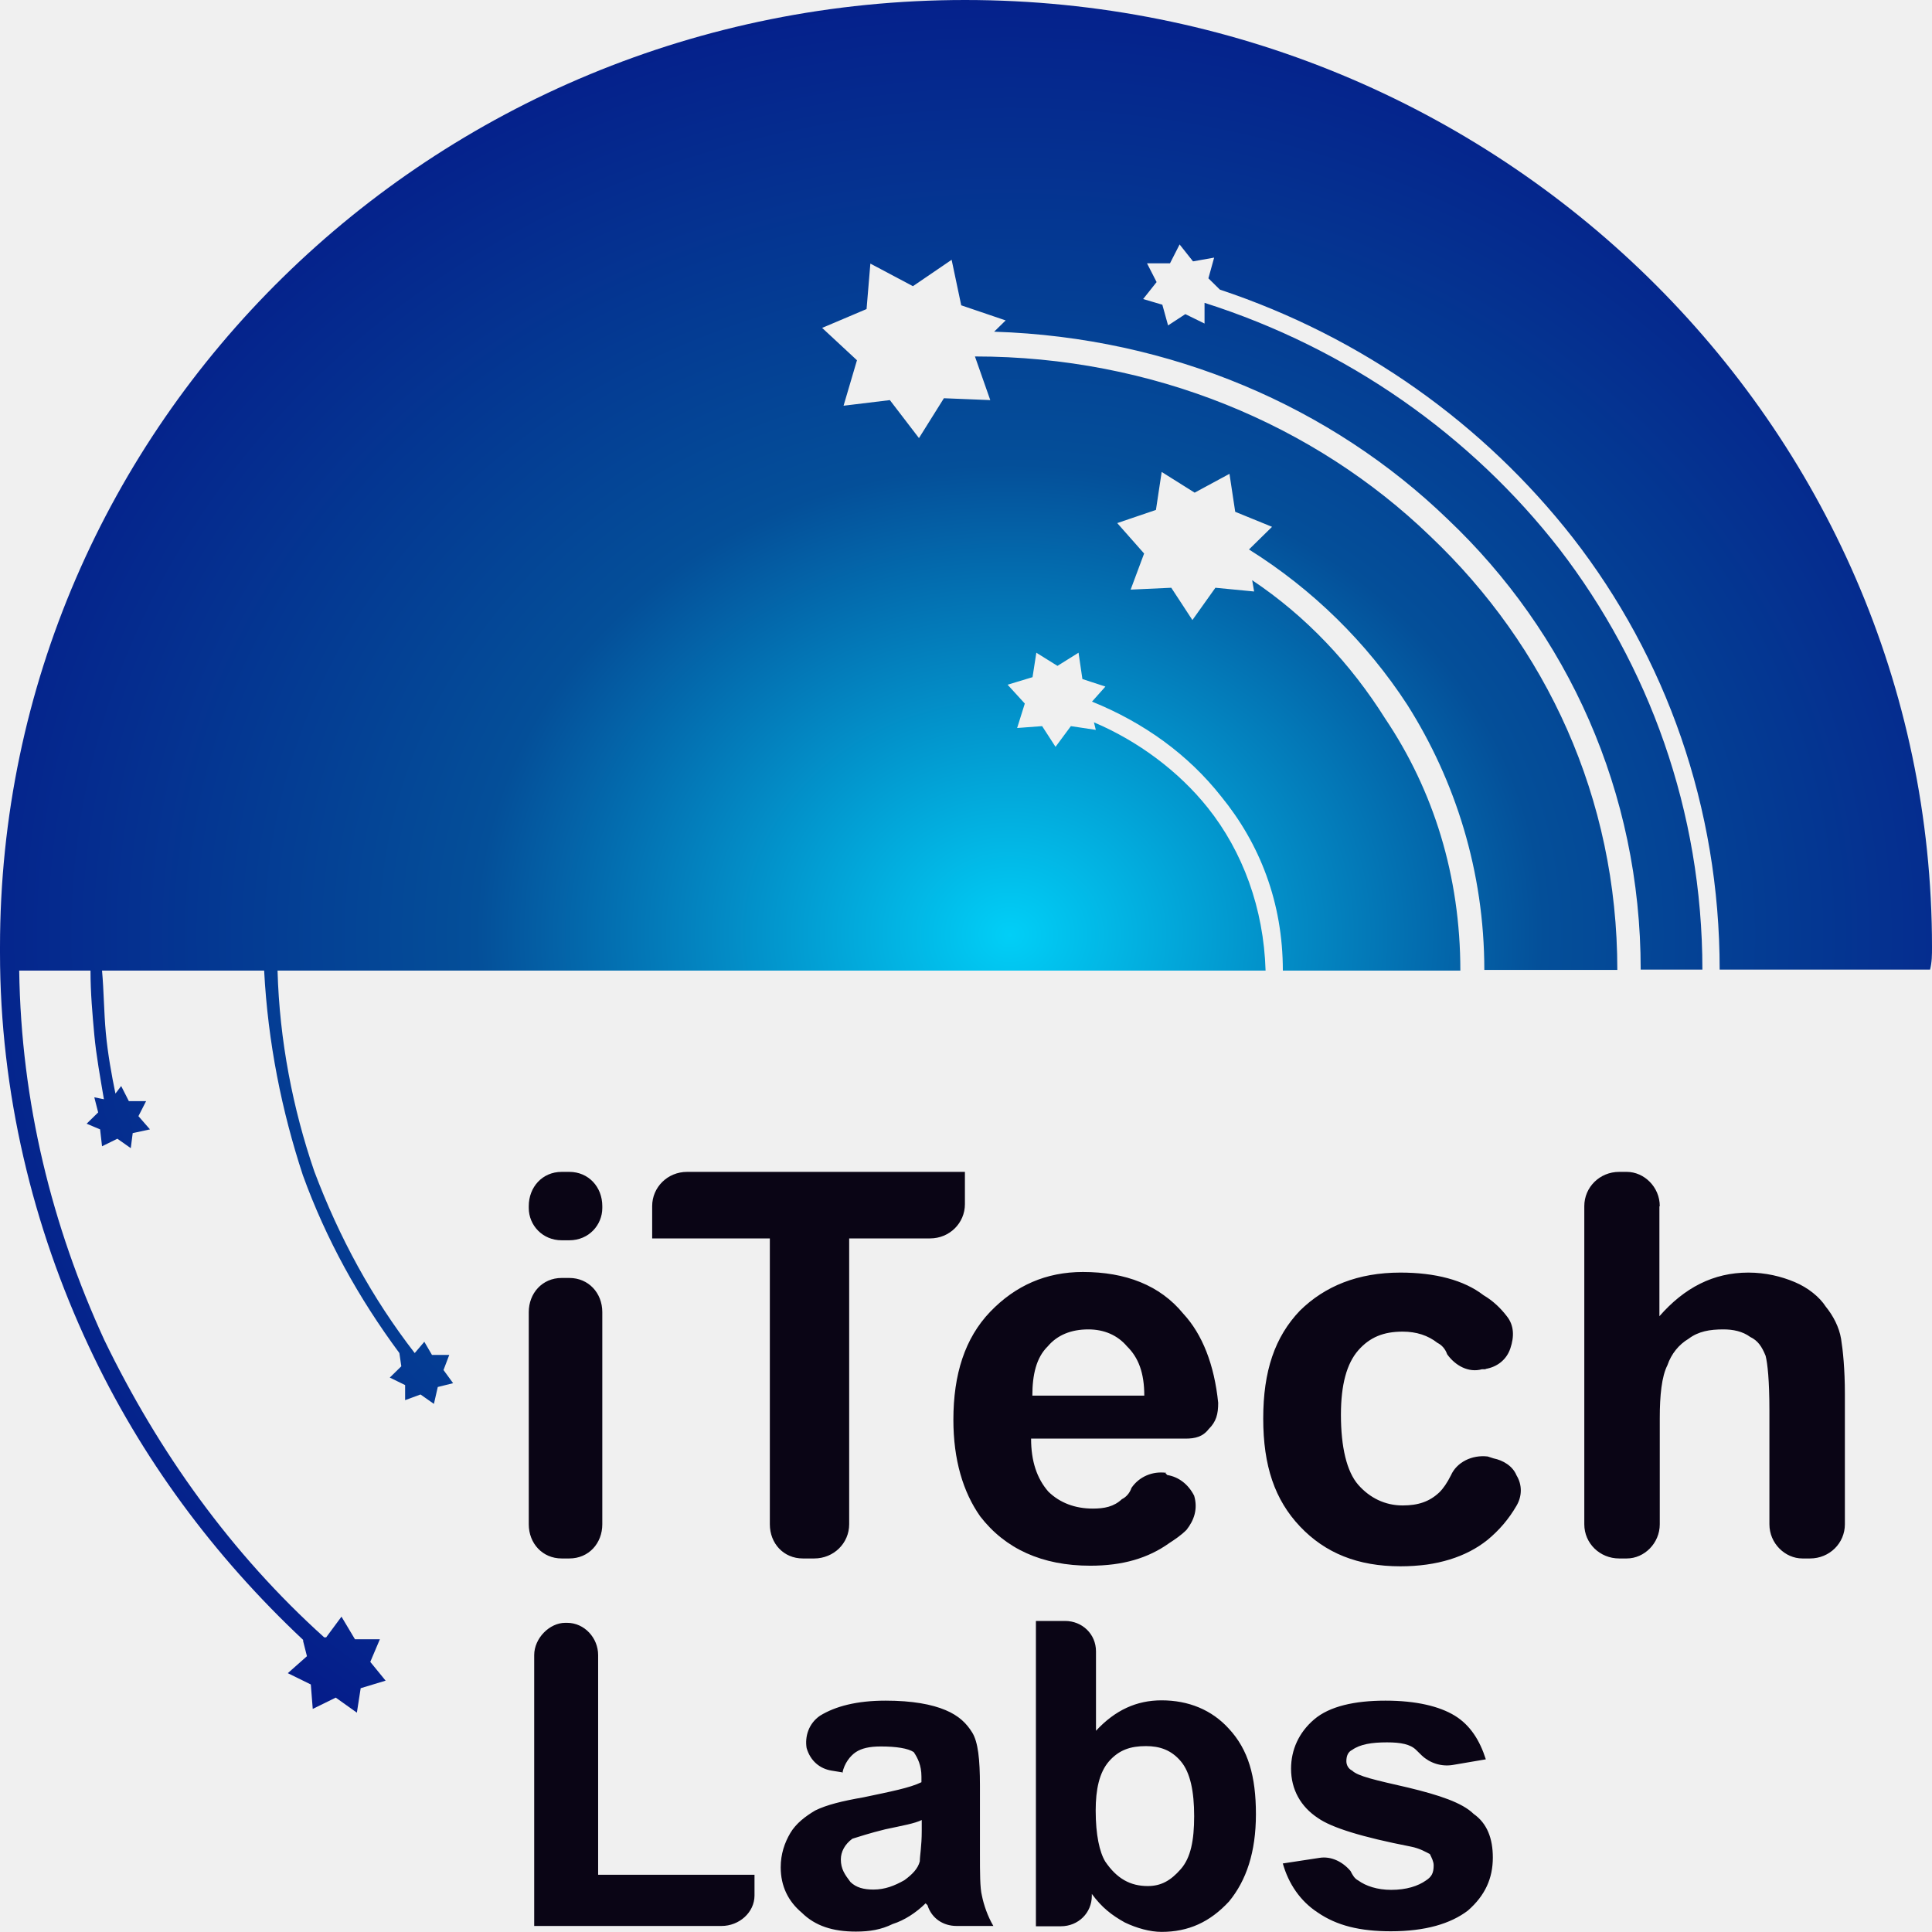
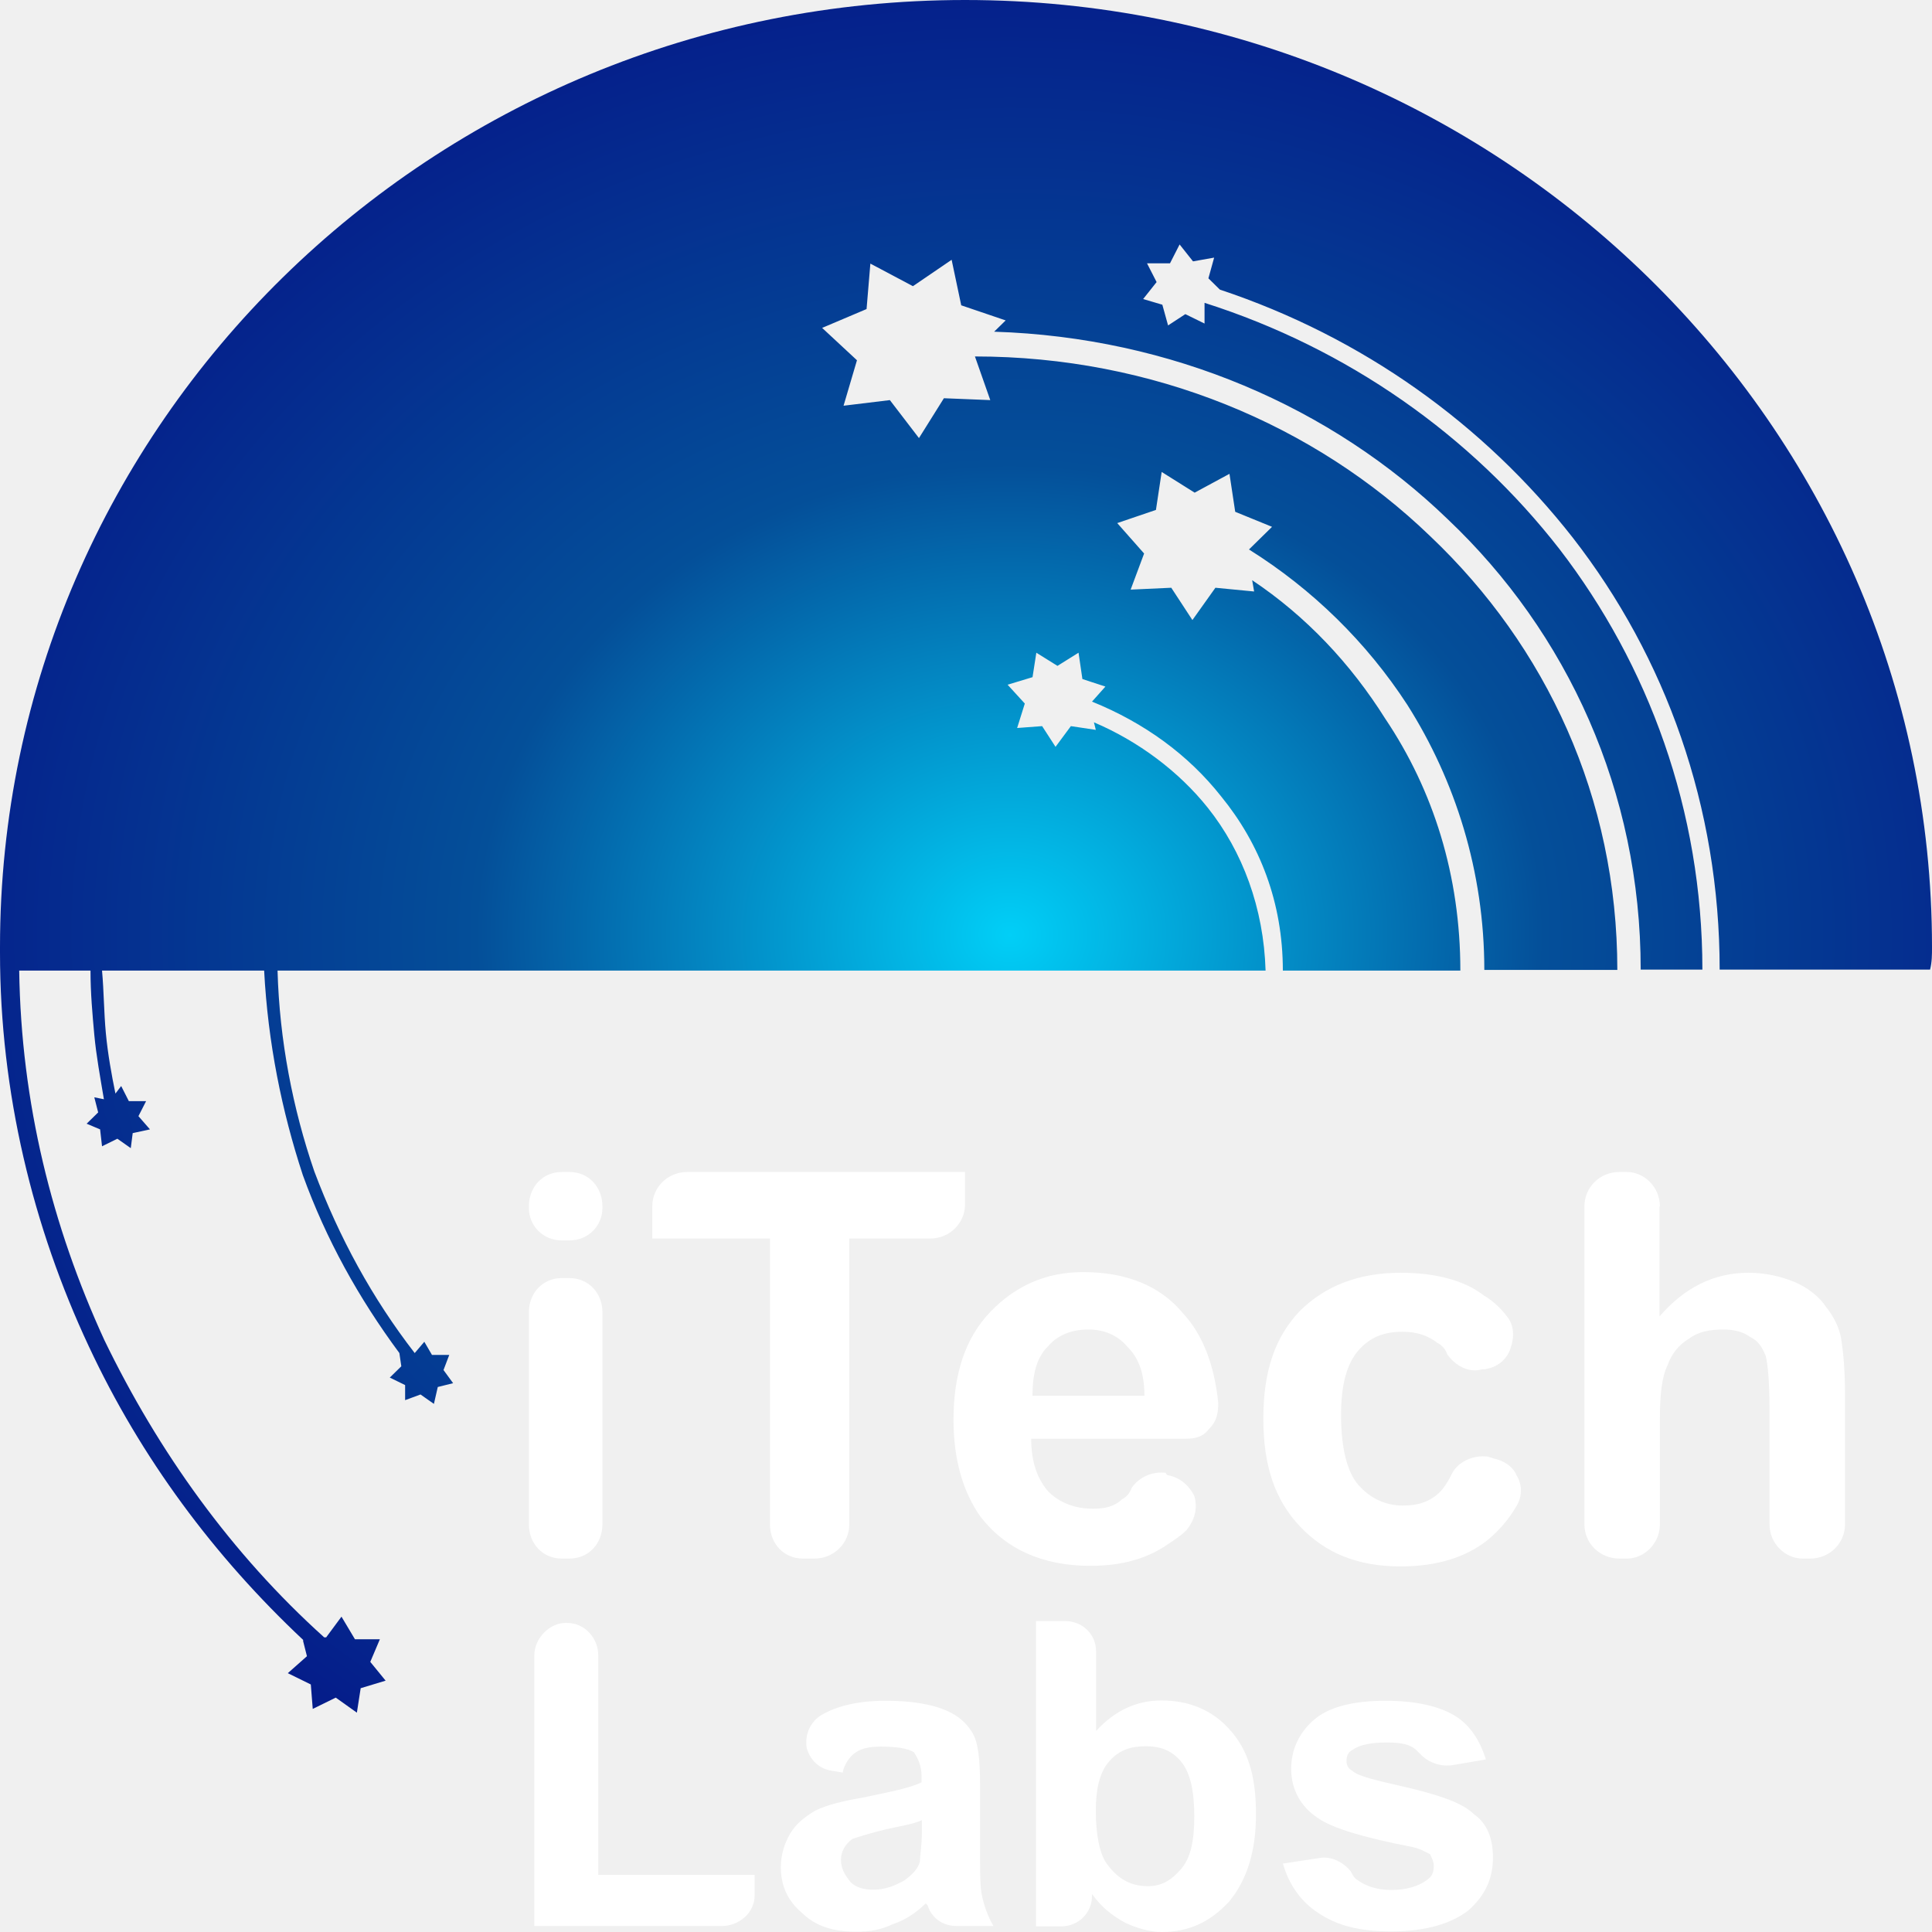
<svg xmlns="http://www.w3.org/2000/svg" width="32" height="32" viewBox="0 0 32 32" fill="none">
-   <path d="M5.021 27.162C3.548 25.779 2.336 24.152 1.472 22.302C0.546 20.327 0 18.097 0 15.779V15.686C0 7.027 7.161 0 15.984 0C24.808 0 32 7.027 32 15.686C32 15.811 32 15.935 31.968 16.06H28.483C28.483 13.363 27.588 10.883 26.052 8.908C24.58 7.027 22.567 5.582 20.205 4.797L20.015 4.61L20.11 4.267L19.76 4.329L19.538 4.049L19.379 4.361H18.998L19.157 4.672L18.934 4.953L19.252 5.047L19.347 5.39L19.633 5.203L19.951 5.359V5.016C22.318 5.769 24.363 7.209 25.83 9.095C27.302 11.008 28.197 13.425 28.197 16.06H27.175C27.175 13.113 25.962 10.478 23.976 8.597C22.059 6.746 19.405 5.587 16.466 5.494L16.657 5.307L15.921 5.057L15.762 4.303L15.121 4.74L14.416 4.366L14.353 5.119L13.617 5.431L14.194 5.967L13.972 6.72L14.739 6.627L15.221 7.256L15.634 6.596L16.402 6.627L16.148 5.904C19.088 5.904 21.773 7.032 23.69 8.882C25.607 10.701 26.788 13.212 26.788 16.065H24.585C24.585 14.433 24.103 12.926 23.309 11.673C22.636 10.639 21.741 9.761 20.687 9.101L21.069 8.726L20.459 8.477L20.364 7.848L19.787 8.16L19.241 7.817L19.146 8.446L18.505 8.664L18.95 9.168L18.727 9.766L19.4 9.735L19.75 10.27L20.131 9.735L20.772 9.797L20.74 9.61C21.635 10.208 22.371 10.993 22.943 11.902C23.743 13.092 24.188 14.506 24.188 16.076H21.248C21.248 14.948 20.867 13.976 20.226 13.191C19.681 12.5 18.95 11.97 18.087 11.621L18.309 11.372L17.928 11.247L17.864 10.811L17.515 11.029L17.165 10.811L17.102 11.216L16.689 11.341L16.974 11.653L16.847 12.058L17.261 12.027L17.483 12.37L17.737 12.027L18.15 12.089L18.119 11.964C18.855 12.276 19.527 12.78 20.004 13.378C20.581 14.101 20.931 15.041 20.962 16.076H4.597C4.629 17.235 4.851 18.368 5.206 19.402C5.619 20.499 6.165 21.502 6.869 22.411L7.028 22.224L7.155 22.442H7.441L7.346 22.692L7.505 22.91L7.251 22.973L7.187 23.253L6.965 23.097L6.71 23.191V22.941L6.456 22.817L6.647 22.63L6.615 22.411C5.942 21.502 5.402 20.53 5.016 19.464C4.666 18.399 4.438 17.271 4.375 16.076H1.69C1.721 16.419 1.721 16.767 1.753 17.11C1.785 17.453 1.848 17.801 1.912 18.113L2.007 17.988L2.134 18.238H2.42L2.293 18.487L2.484 18.706L2.198 18.768L2.166 19.017L1.944 18.861L1.69 18.986L1.658 18.706L1.435 18.612L1.626 18.425L1.562 18.175L1.721 18.207C1.658 17.832 1.594 17.484 1.562 17.141C1.531 16.798 1.499 16.45 1.499 16.076H0.318C0.35 18.269 0.863 20.311 1.727 22.193C2.622 24.043 3.834 25.738 5.37 27.12H5.402L5.656 26.777L5.879 27.151H6.292L6.133 27.526L6.387 27.837L5.974 27.962L5.911 28.367L5.561 28.118L5.18 28.305L5.148 27.9L4.767 27.713L5.084 27.432L5.021 27.183V27.162Z" fill="url(#paint0_radial_899_4368)" />
-   <path d="M8.758 20.008V19.977C8.758 19.665 8.98 19.41 9.303 19.41H9.43C9.748 19.41 9.976 19.66 9.976 19.977V20.008C9.976 20.288 9.754 20.543 9.43 20.543H9.303C8.986 20.543 8.758 20.294 8.758 20.008ZM8.758 25.247V21.733C8.758 21.422 8.98 21.167 9.303 21.167H9.43C9.748 21.167 9.976 21.416 9.976 21.733V25.247C9.976 25.559 9.754 25.813 9.43 25.813H9.303C8.986 25.813 8.758 25.564 8.758 25.247ZM12.751 25.247V20.512H10.802V19.977C10.802 19.665 11.056 19.41 11.38 19.41H15.982V19.945C15.982 20.257 15.728 20.512 15.405 20.512H14.065V25.247C14.065 25.559 13.81 25.813 13.487 25.813H13.297C12.979 25.813 12.751 25.564 12.751 25.247ZM19.303 24.4L19.334 24.431C19.525 24.462 19.684 24.587 19.779 24.774C19.843 24.992 19.779 25.179 19.652 25.34C19.557 25.434 19.462 25.496 19.366 25.559C19.017 25.808 18.598 25.933 18.058 25.933C17.258 25.933 16.649 25.652 16.236 25.117C15.95 24.712 15.791 24.176 15.791 23.516C15.791 22.762 15.982 22.165 16.4 21.728C16.819 21.292 17.327 21.068 17.936 21.068C18.641 21.068 19.213 21.286 19.599 21.759C19.917 22.102 20.113 22.607 20.177 23.235C20.177 23.423 20.145 23.547 20.018 23.672C19.922 23.797 19.795 23.828 19.636 23.828H17.078C17.078 24.202 17.174 24.488 17.364 24.706C17.555 24.893 17.809 24.987 18.1 24.987C18.291 24.987 18.45 24.956 18.582 24.831C18.646 24.8 18.709 24.738 18.741 24.644C18.868 24.457 19.091 24.363 19.319 24.395L19.303 24.4ZM18.953 23.116C18.953 22.742 18.858 22.487 18.667 22.3C18.508 22.113 18.286 22.019 18.026 22.019C17.74 22.019 17.512 22.113 17.354 22.3C17.163 22.487 17.099 22.773 17.099 23.116H18.953ZM24.61 22.679H24.546C24.323 22.742 24.101 22.617 23.969 22.43C23.937 22.336 23.873 22.274 23.81 22.243C23.651 22.118 23.46 22.056 23.232 22.056C22.915 22.056 22.687 22.149 22.496 22.367C22.306 22.586 22.21 22.934 22.21 23.433C22.21 23.968 22.306 24.374 22.496 24.592C22.687 24.81 22.941 24.935 23.232 24.935C23.487 24.935 23.677 24.873 23.841 24.717C23.905 24.654 23.969 24.561 24.032 24.436C24.128 24.218 24.382 24.093 24.641 24.124L24.737 24.155C24.895 24.187 25.054 24.28 25.118 24.436C25.213 24.592 25.213 24.779 25.118 24.94C24.991 25.159 24.832 25.346 24.636 25.507C24.286 25.787 23.804 25.943 23.195 25.943C22.491 25.943 21.951 25.725 21.532 25.283C21.114 24.841 20.923 24.28 20.923 23.495C20.923 22.71 21.114 22.144 21.532 21.707C21.945 21.302 22.491 21.078 23.195 21.078C23.773 21.078 24.249 21.203 24.572 21.453C24.731 21.546 24.858 21.671 24.954 21.796C25.081 21.952 25.081 22.139 25.017 22.331C24.954 22.523 24.795 22.643 24.604 22.674L24.61 22.679ZM27.485 19.982V21.801C27.898 21.328 28.38 21.078 28.958 21.078C29.244 21.078 29.503 21.141 29.726 21.235C29.948 21.328 30.139 21.484 30.239 21.64C30.366 21.796 30.462 21.983 30.494 22.175C30.525 22.367 30.557 22.679 30.557 23.085V25.247C30.557 25.559 30.303 25.813 29.98 25.813H29.853C29.567 25.813 29.307 25.564 29.307 25.247V23.365C29.307 22.861 29.276 22.581 29.244 22.456C29.18 22.3 29.117 22.206 28.989 22.144C28.862 22.05 28.703 22.019 28.545 22.019C28.322 22.019 28.131 22.05 27.967 22.175C27.808 22.269 27.681 22.425 27.618 22.612C27.522 22.799 27.491 23.116 27.491 23.49V25.247C27.491 25.559 27.236 25.813 26.945 25.813H26.818C26.5 25.813 26.241 25.564 26.241 25.247V19.977C26.241 19.665 26.495 19.41 26.818 19.41H26.945C27.231 19.41 27.491 19.66 27.491 19.977L27.485 19.982ZM8.848 31.9V27.414C8.848 27.134 9.102 26.879 9.362 26.879H9.393C9.679 26.879 9.907 27.128 9.907 27.414V31.052H12.497V31.395C12.497 31.676 12.243 31.9 11.951 31.9H8.853H8.848ZM13.964 29.358L13.773 29.327C13.583 29.296 13.424 29.171 13.36 28.953C13.329 28.765 13.392 28.547 13.583 28.417C13.837 28.261 14.192 28.168 14.668 28.168C15.113 28.168 15.436 28.23 15.659 28.324C15.881 28.417 16.008 28.542 16.104 28.698C16.199 28.854 16.231 29.134 16.231 29.576V30.704C16.231 31.016 16.231 31.271 16.263 31.395C16.294 31.551 16.358 31.738 16.453 31.9H15.844C15.622 31.9 15.431 31.775 15.362 31.556L15.331 31.525C15.172 31.681 14.981 31.806 14.785 31.868C14.594 31.962 14.404 31.993 14.176 31.993C13.794 31.993 13.503 31.9 13.281 31.681C13.058 31.494 12.931 31.245 12.931 30.928C12.931 30.709 12.995 30.522 13.09 30.361C13.185 30.2 13.344 30.081 13.503 29.987C13.694 29.893 13.948 29.831 14.303 29.769C14.748 29.675 15.071 29.613 15.262 29.519V29.426C15.262 29.238 15.198 29.114 15.134 29.02C15.039 28.958 14.848 28.927 14.589 28.927C14.398 28.927 14.271 28.958 14.176 29.02C14.081 29.083 13.985 29.207 13.953 29.363L13.964 29.358ZM15.272 30.143C15.145 30.205 14.954 30.236 14.663 30.299C14.409 30.361 14.218 30.424 14.118 30.455C13.991 30.548 13.927 30.673 13.927 30.798C13.927 30.954 13.991 31.047 14.086 31.172C14.181 31.265 14.308 31.297 14.467 31.297C14.658 31.297 14.817 31.234 14.981 31.141C15.108 31.047 15.203 30.954 15.235 30.829C15.235 30.735 15.267 30.579 15.267 30.325V30.138L15.272 30.143ZM17.158 31.9V26.848H17.64C17.926 26.848 18.153 27.066 18.153 27.352V28.667C18.471 28.324 18.826 28.163 19.239 28.163C19.684 28.163 20.071 28.319 20.357 28.636C20.674 28.979 20.802 29.42 20.802 30.049C20.802 30.678 20.643 31.146 20.357 31.494C20.039 31.837 19.684 31.998 19.239 31.998C19.048 31.998 18.826 31.936 18.63 31.842C18.408 31.718 18.249 31.593 18.084 31.369V31.401C18.084 31.681 17.862 31.905 17.571 31.905H17.158V31.9ZM18.148 29.987C18.148 30.392 18.212 30.678 18.307 30.834C18.498 31.115 18.72 31.239 19.011 31.239C19.234 31.239 19.393 31.146 19.557 30.959C19.721 30.772 19.779 30.486 19.779 30.081C19.779 29.675 19.716 29.358 19.557 29.171C19.398 28.984 19.207 28.921 18.98 28.921C18.725 28.921 18.535 28.984 18.37 29.171C18.206 29.358 18.148 29.644 18.148 29.987ZM21.246 30.865L21.855 30.772C22.046 30.741 22.237 30.834 22.369 30.99C22.401 31.052 22.433 31.115 22.496 31.146C22.623 31.239 22.814 31.302 23.042 31.302C23.296 31.302 23.487 31.239 23.619 31.146C23.714 31.084 23.746 31.021 23.746 30.896C23.746 30.834 23.714 30.772 23.683 30.709C23.619 30.678 23.524 30.616 23.365 30.585C22.565 30.429 22.057 30.273 21.829 30.112C21.543 29.924 21.384 29.639 21.384 29.296C21.384 28.984 21.511 28.698 21.765 28.48C22.02 28.261 22.438 28.168 22.947 28.168C23.455 28.168 23.841 28.261 24.096 28.417C24.35 28.573 24.509 28.823 24.61 29.14L24.064 29.233C23.873 29.265 23.683 29.202 23.55 29.077L23.455 28.984C23.36 28.89 23.201 28.859 22.973 28.859C22.719 28.859 22.528 28.89 22.396 28.984C22.332 29.015 22.3 29.077 22.3 29.171C22.3 29.233 22.332 29.296 22.396 29.327C22.491 29.42 22.777 29.483 23.323 29.608C23.836 29.732 24.218 29.857 24.408 30.044C24.631 30.2 24.726 30.45 24.726 30.767C24.726 31.11 24.599 31.395 24.313 31.645C24.027 31.863 23.608 31.988 23.037 31.988C22.523 31.988 22.141 31.894 21.824 31.676C21.538 31.489 21.342 31.203 21.246 30.86V30.865Z" fill="#0A0515" />
+   <path d="M5.021 27.162C3.548 25.779 2.336 24.152 1.472 22.302C0.546 20.327 0 18.097 0 15.779V15.686C0 7.027 7.161 0 15.984 0C24.808 0 32 7.027 32 15.686C32 15.811 32 15.935 31.968 16.06H28.483C28.483 13.363 27.588 10.883 26.052 8.908C24.58 7.027 22.567 5.582 20.205 4.797L20.015 4.61L20.11 4.267L19.76 4.329L19.538 4.049L19.379 4.361H18.998L19.157 4.672L18.934 4.953L19.252 5.047L19.347 5.39L19.633 5.203L19.951 5.359V5.016C22.318 5.769 24.363 7.209 25.83 9.095C27.302 11.008 28.197 13.425 28.197 16.06H27.175C27.175 13.113 25.962 10.478 23.976 8.597C22.059 6.746 19.405 5.587 16.466 5.494L16.657 5.307L15.921 5.057L15.762 4.303L15.121 4.74L14.416 4.366L14.353 5.119L13.617 5.431L14.194 5.967L13.972 6.72L14.739 6.627L15.221 7.256L15.634 6.596L16.402 6.627L16.148 5.904C19.088 5.904 21.773 7.032 23.69 8.882C25.607 10.701 26.788 13.212 26.788 16.065H24.585C24.585 14.433 24.103 12.926 23.309 11.673C22.636 10.639 21.741 9.761 20.687 9.101L21.069 8.726L20.459 8.477L20.364 7.848L19.787 8.16L19.241 7.817L19.146 8.446L18.505 8.664L18.95 9.168L18.727 9.766L19.4 9.735L19.75 10.27L20.131 9.735L20.772 9.797L20.74 9.61C21.635 10.208 22.371 10.993 22.943 11.902C23.743 13.092 24.188 14.506 24.188 16.076H21.248C21.248 14.948 20.867 13.976 20.226 13.191C19.681 12.5 18.95 11.97 18.087 11.621L18.309 11.372L17.928 11.247L17.864 10.811L17.515 11.029L17.165 10.811L17.102 11.216L16.689 11.341L16.974 11.653L16.847 12.058L17.261 12.027L17.483 12.37L17.737 12.027L18.15 12.089L18.119 11.964C18.855 12.276 19.527 12.78 20.004 13.378C20.581 14.101 20.931 15.041 20.962 16.076H4.597C4.629 17.235 4.851 18.368 5.206 19.402C5.619 20.499 6.165 21.502 6.869 22.411L7.028 22.224L7.155 22.442H7.441L7.346 22.692L7.505 22.91L7.251 22.973L7.187 23.253L6.965 23.097L6.71 23.191V22.941L6.456 22.817L6.647 22.63L6.615 22.411C5.942 21.502 5.402 20.53 5.016 19.464C4.666 18.399 4.438 17.271 4.375 16.076H1.69C1.721 16.419 1.721 16.767 1.753 17.11C1.785 17.453 1.848 17.801 1.912 18.113L2.007 17.988L2.134 18.238H2.42L2.293 18.487L2.484 18.706L2.198 18.768L2.166 19.017L1.944 18.861L1.69 18.986L1.658 18.706L1.435 18.612L1.626 18.425L1.562 18.175L1.721 18.207C1.658 17.832 1.594 17.484 1.562 17.141C1.531 16.798 1.499 16.45 1.499 16.076H0.318C0.35 18.269 0.863 20.311 1.727 22.193C2.622 24.043 3.834 25.738 5.37 27.12H5.402L5.656 26.777L5.879 27.151H6.292L6.133 27.526L6.387 27.837L5.974 27.962L5.911 28.367L5.561 28.118L5.18 28.305L5.148 27.9L4.767 27.713L5.084 27.432L5.021 27.183V27.162Z" fill="url(#paint0_radial_217_2817)" />
+   <path d="M8.76 20.01V19.979C8.76 19.667 8.982 19.412 9.305 19.412H9.432C9.75 19.412 9.978 19.662 9.978 19.979V20.01C9.978 20.291 9.755 20.545 9.432 20.545H9.305C8.988 20.545 8.76 20.296 8.76 20.01ZM8.76 25.249V21.735C8.76 21.424 8.982 21.169 9.305 21.169H9.432C9.75 21.169 9.978 21.418 9.978 21.735V25.249C9.978 25.561 9.755 25.815 9.432 25.815H9.305C8.988 25.815 8.76 25.566 8.76 25.249ZM12.753 25.249V20.514H10.804V19.979C10.804 19.667 11.058 19.412 11.381 19.412H15.984V19.947C15.984 20.259 15.73 20.514 15.407 20.514H14.067V25.249C14.067 25.561 13.812 25.815 13.489 25.815H13.299C12.981 25.815 12.753 25.566 12.753 25.249ZM19.305 24.402L19.336 24.433C19.527 24.464 19.686 24.589 19.781 24.776C19.845 24.994 19.781 25.181 19.654 25.342C19.559 25.436 19.463 25.498 19.368 25.561C19.019 25.81 18.6 25.935 18.06 25.935C17.26 25.935 16.651 25.654 16.238 25.119C15.952 24.713 15.793 24.178 15.793 23.518C15.793 22.764 15.984 22.167 16.402 21.73C16.821 21.294 17.329 21.07 17.938 21.07C18.643 21.07 19.215 21.288 19.601 21.761C19.919 22.104 20.115 22.608 20.178 23.237C20.178 23.424 20.147 23.549 20.02 23.674C19.924 23.799 19.797 23.83 19.638 23.83H17.08C17.08 24.204 17.175 24.49 17.366 24.708C17.557 24.895 17.811 24.989 18.102 24.989C18.293 24.989 18.452 24.958 18.584 24.833C18.648 24.802 18.711 24.739 18.743 24.646C18.87 24.459 19.093 24.365 19.32 24.396L19.305 24.402ZM18.955 23.118C18.955 22.744 18.86 22.489 18.669 22.302C18.51 22.115 18.288 22.021 18.028 22.021C17.742 22.021 17.515 22.115 17.356 22.302C17.165 22.489 17.101 22.775 17.101 23.118H18.955ZM24.611 22.681H24.548C24.325 22.744 24.103 22.619 23.971 22.432C23.939 22.338 23.875 22.276 23.812 22.245C23.653 22.12 23.462 22.058 23.234 22.058C22.917 22.058 22.689 22.151 22.498 22.369C22.308 22.588 22.212 22.936 22.212 23.435C22.212 23.97 22.308 24.376 22.498 24.594C22.689 24.812 22.943 24.937 23.234 24.937C23.489 24.937 23.679 24.875 23.843 24.719C23.907 24.656 23.971 24.563 24.034 24.438C24.13 24.22 24.384 24.095 24.643 24.126L24.738 24.157C24.897 24.189 25.056 24.282 25.12 24.438C25.215 24.594 25.215 24.781 25.12 24.942C24.993 25.16 24.834 25.348 24.638 25.509C24.288 25.789 23.806 25.945 23.197 25.945C22.493 25.945 21.953 25.727 21.534 25.285C21.116 24.843 20.925 24.282 20.925 23.497C20.925 22.712 21.116 22.146 21.534 21.709C21.947 21.304 22.493 21.081 23.197 21.081C23.775 21.081 24.251 21.205 24.574 21.455C24.733 21.548 24.86 21.673 24.956 21.798C25.083 21.954 25.083 22.141 25.019 22.333C24.956 22.525 24.797 22.645 24.606 22.676L24.611 22.681ZM27.487 19.984V21.803C27.9 21.33 28.382 21.081 28.96 21.081C29.246 21.081 29.505 21.143 29.728 21.236C29.95 21.33 30.141 21.486 30.241 21.642C30.368 21.798 30.464 21.985 30.496 22.177C30.527 22.369 30.559 22.681 30.559 23.087V25.249C30.559 25.561 30.305 25.815 29.982 25.815H29.855C29.569 25.815 29.309 25.566 29.309 25.249V23.367C29.309 22.863 29.277 22.582 29.246 22.458C29.182 22.302 29.119 22.208 28.991 22.146C28.864 22.052 28.705 22.021 28.547 22.021C28.324 22.021 28.133 22.052 27.969 22.177C27.81 22.271 27.683 22.427 27.62 22.614C27.524 22.801 27.493 23.118 27.493 23.492V25.249C27.493 25.561 27.238 25.815 26.947 25.815H26.82C26.502 25.815 26.243 25.566 26.243 25.249V19.979C26.243 19.667 26.497 19.412 26.82 19.412H26.947C27.233 19.412 27.493 19.662 27.493 19.979L27.487 19.984ZM8.85 31.901V27.416C8.85 27.136 9.104 26.881 9.364 26.881H9.395C9.681 26.881 9.909 27.13 9.909 27.416V31.054H12.499V31.397C12.499 31.678 12.245 31.901 11.953 31.901H8.855H8.85ZM13.966 29.36L13.775 29.329C13.585 29.298 13.426 29.173 13.362 28.955C13.33 28.767 13.394 28.549 13.585 28.419C13.839 28.263 14.194 28.17 14.67 28.17C15.115 28.17 15.438 28.232 15.661 28.326C15.883 28.419 16.01 28.544 16.106 28.7C16.201 28.856 16.233 29.137 16.233 29.578V30.706C16.233 31.018 16.233 31.273 16.265 31.397C16.296 31.553 16.36 31.74 16.455 31.901H15.846C15.624 31.901 15.433 31.777 15.364 31.558L15.332 31.527C15.174 31.683 14.983 31.808 14.787 31.87C14.596 31.964 14.406 31.995 14.178 31.995C13.796 31.995 13.505 31.901 13.283 31.683C13.06 31.496 12.933 31.247 12.933 30.93C12.933 30.711 12.997 30.524 13.092 30.363C13.187 30.202 13.346 30.082 13.505 29.989C13.696 29.895 13.95 29.833 14.305 29.771C14.75 29.677 15.073 29.615 15.264 29.521V29.427C15.264 29.24 15.2 29.116 15.136 29.022C15.041 28.96 14.85 28.929 14.591 28.929C14.4 28.929 14.273 28.96 14.178 29.022C14.082 29.084 13.987 29.209 13.955 29.365L13.966 29.36ZM15.274 30.145C15.147 30.207 14.956 30.238 14.665 30.301C14.411 30.363 14.22 30.425 14.12 30.457C13.992 30.55 13.929 30.675 13.929 30.8C13.929 30.956 13.992 31.049 14.088 31.174C14.183 31.267 14.31 31.299 14.469 31.299C14.66 31.299 14.819 31.236 14.983 31.143C15.11 31.049 15.205 30.956 15.237 30.831C15.237 30.737 15.269 30.581 15.269 30.327V30.14L15.274 30.145ZM17.16 31.901V26.85H17.642C17.928 26.85 18.155 27.068 18.155 27.354V28.669C18.473 28.326 18.828 28.165 19.241 28.165C19.686 28.165 20.073 28.32 20.358 28.637C20.676 28.981 20.803 29.422 20.803 30.051C20.803 30.68 20.645 31.148 20.358 31.496C20.041 31.839 19.686 32 19.241 32C19.05 32 18.828 31.938 18.632 31.844C18.41 31.72 18.251 31.595 18.087 31.371V31.403C18.087 31.683 17.864 31.907 17.573 31.907H17.16V31.901ZM18.15 29.989C18.15 30.394 18.214 30.68 18.309 30.836C18.5 31.117 18.722 31.241 19.013 31.241C19.236 31.241 19.395 31.148 19.559 30.961C19.723 30.774 19.781 30.488 19.781 30.082C19.781 29.677 19.718 29.36 19.559 29.173C19.4 28.986 19.209 28.923 18.982 28.923C18.727 28.923 18.537 28.986 18.372 29.173C18.208 29.36 18.15 29.646 18.15 29.989ZM21.248 30.867L21.857 30.774C22.048 30.742 22.239 30.836 22.371 30.992C22.403 31.054 22.435 31.117 22.498 31.148C22.625 31.241 22.816 31.304 23.044 31.304C23.298 31.304 23.489 31.241 23.621 31.148C23.716 31.085 23.748 31.023 23.748 30.898C23.748 30.836 23.716 30.774 23.685 30.711C23.621 30.68 23.526 30.618 23.367 30.587C22.567 30.431 22.059 30.275 21.831 30.114C21.545 29.927 21.386 29.641 21.386 29.298C21.386 28.986 21.513 28.7 21.767 28.482C22.022 28.263 22.44 28.17 22.948 28.17C23.457 28.17 23.843 28.263 24.098 28.419C24.352 28.575 24.511 28.825 24.611 29.142L24.066 29.235C23.875 29.266 23.685 29.204 23.552 29.079L23.457 28.986C23.361 28.892 23.203 28.861 22.975 28.861C22.721 28.861 22.53 28.892 22.398 28.986C22.334 29.017 22.302 29.079 22.302 29.173C22.302 29.235 22.334 29.298 22.398 29.329C22.493 29.422 22.779 29.485 23.324 29.61C23.838 29.734 24.22 29.859 24.41 30.046C24.633 30.202 24.728 30.451 24.728 30.768C24.728 31.111 24.601 31.397 24.315 31.647C24.029 31.865 23.61 31.99 23.038 31.99C22.525 31.99 22.143 31.896 21.826 31.678C21.54 31.491 21.344 31.205 21.248 30.862V30.867Z" fill="white" />
  <defs>
-     <radialGradient id="paint0_radial_899_4368" cx="0" cy="0" r="1" gradientUnits="userSpaceOnUse" gradientTransform="translate(16.7273 15.4848) scale(22.6797 19.9931)">
+     <radialGradient id="paint0_radial_217_2817" cx="0" cy="0" r="1" gradientUnits="userSpaceOnUse" gradientTransform="translate(16.7273 15.4848) scale(22.6797 19.9931)">
      <stop stop-color="#01CFF7" />
      <stop offset="0.39" stop-color="#044F99" />
      <stop offset="0.84" stop-color="#051989" />
    </radialGradient>
  </defs>
</svg>
